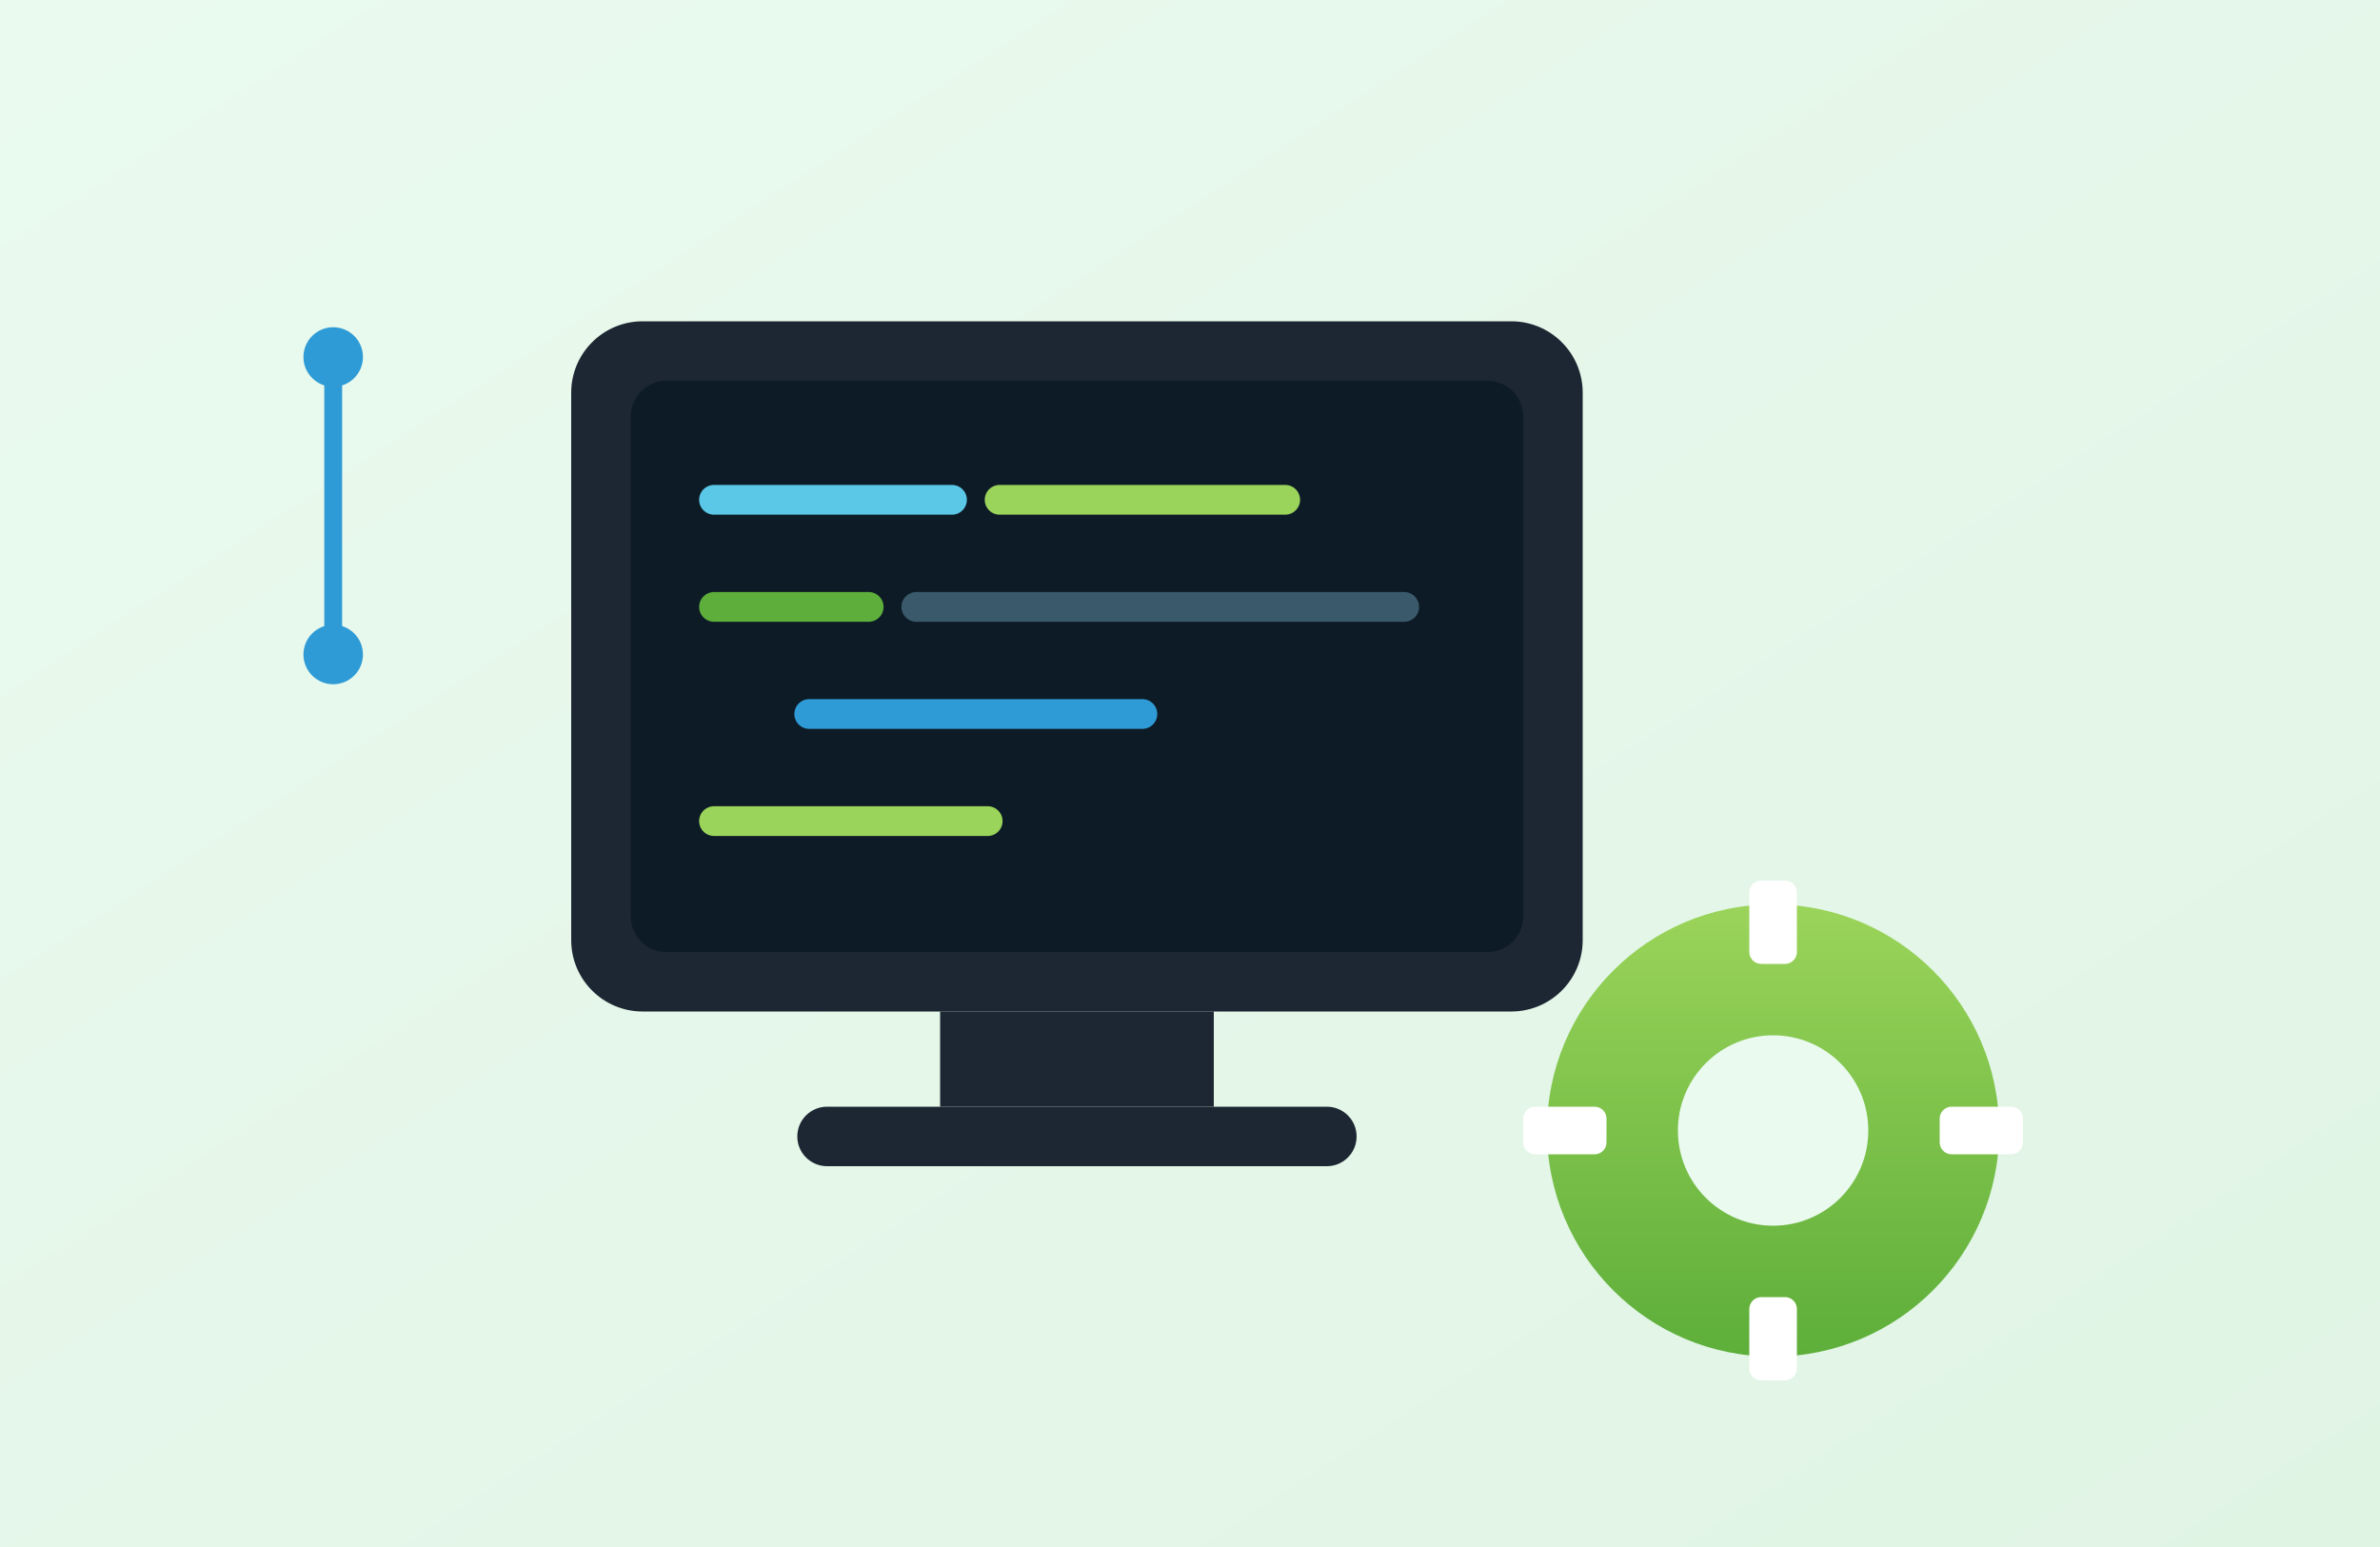
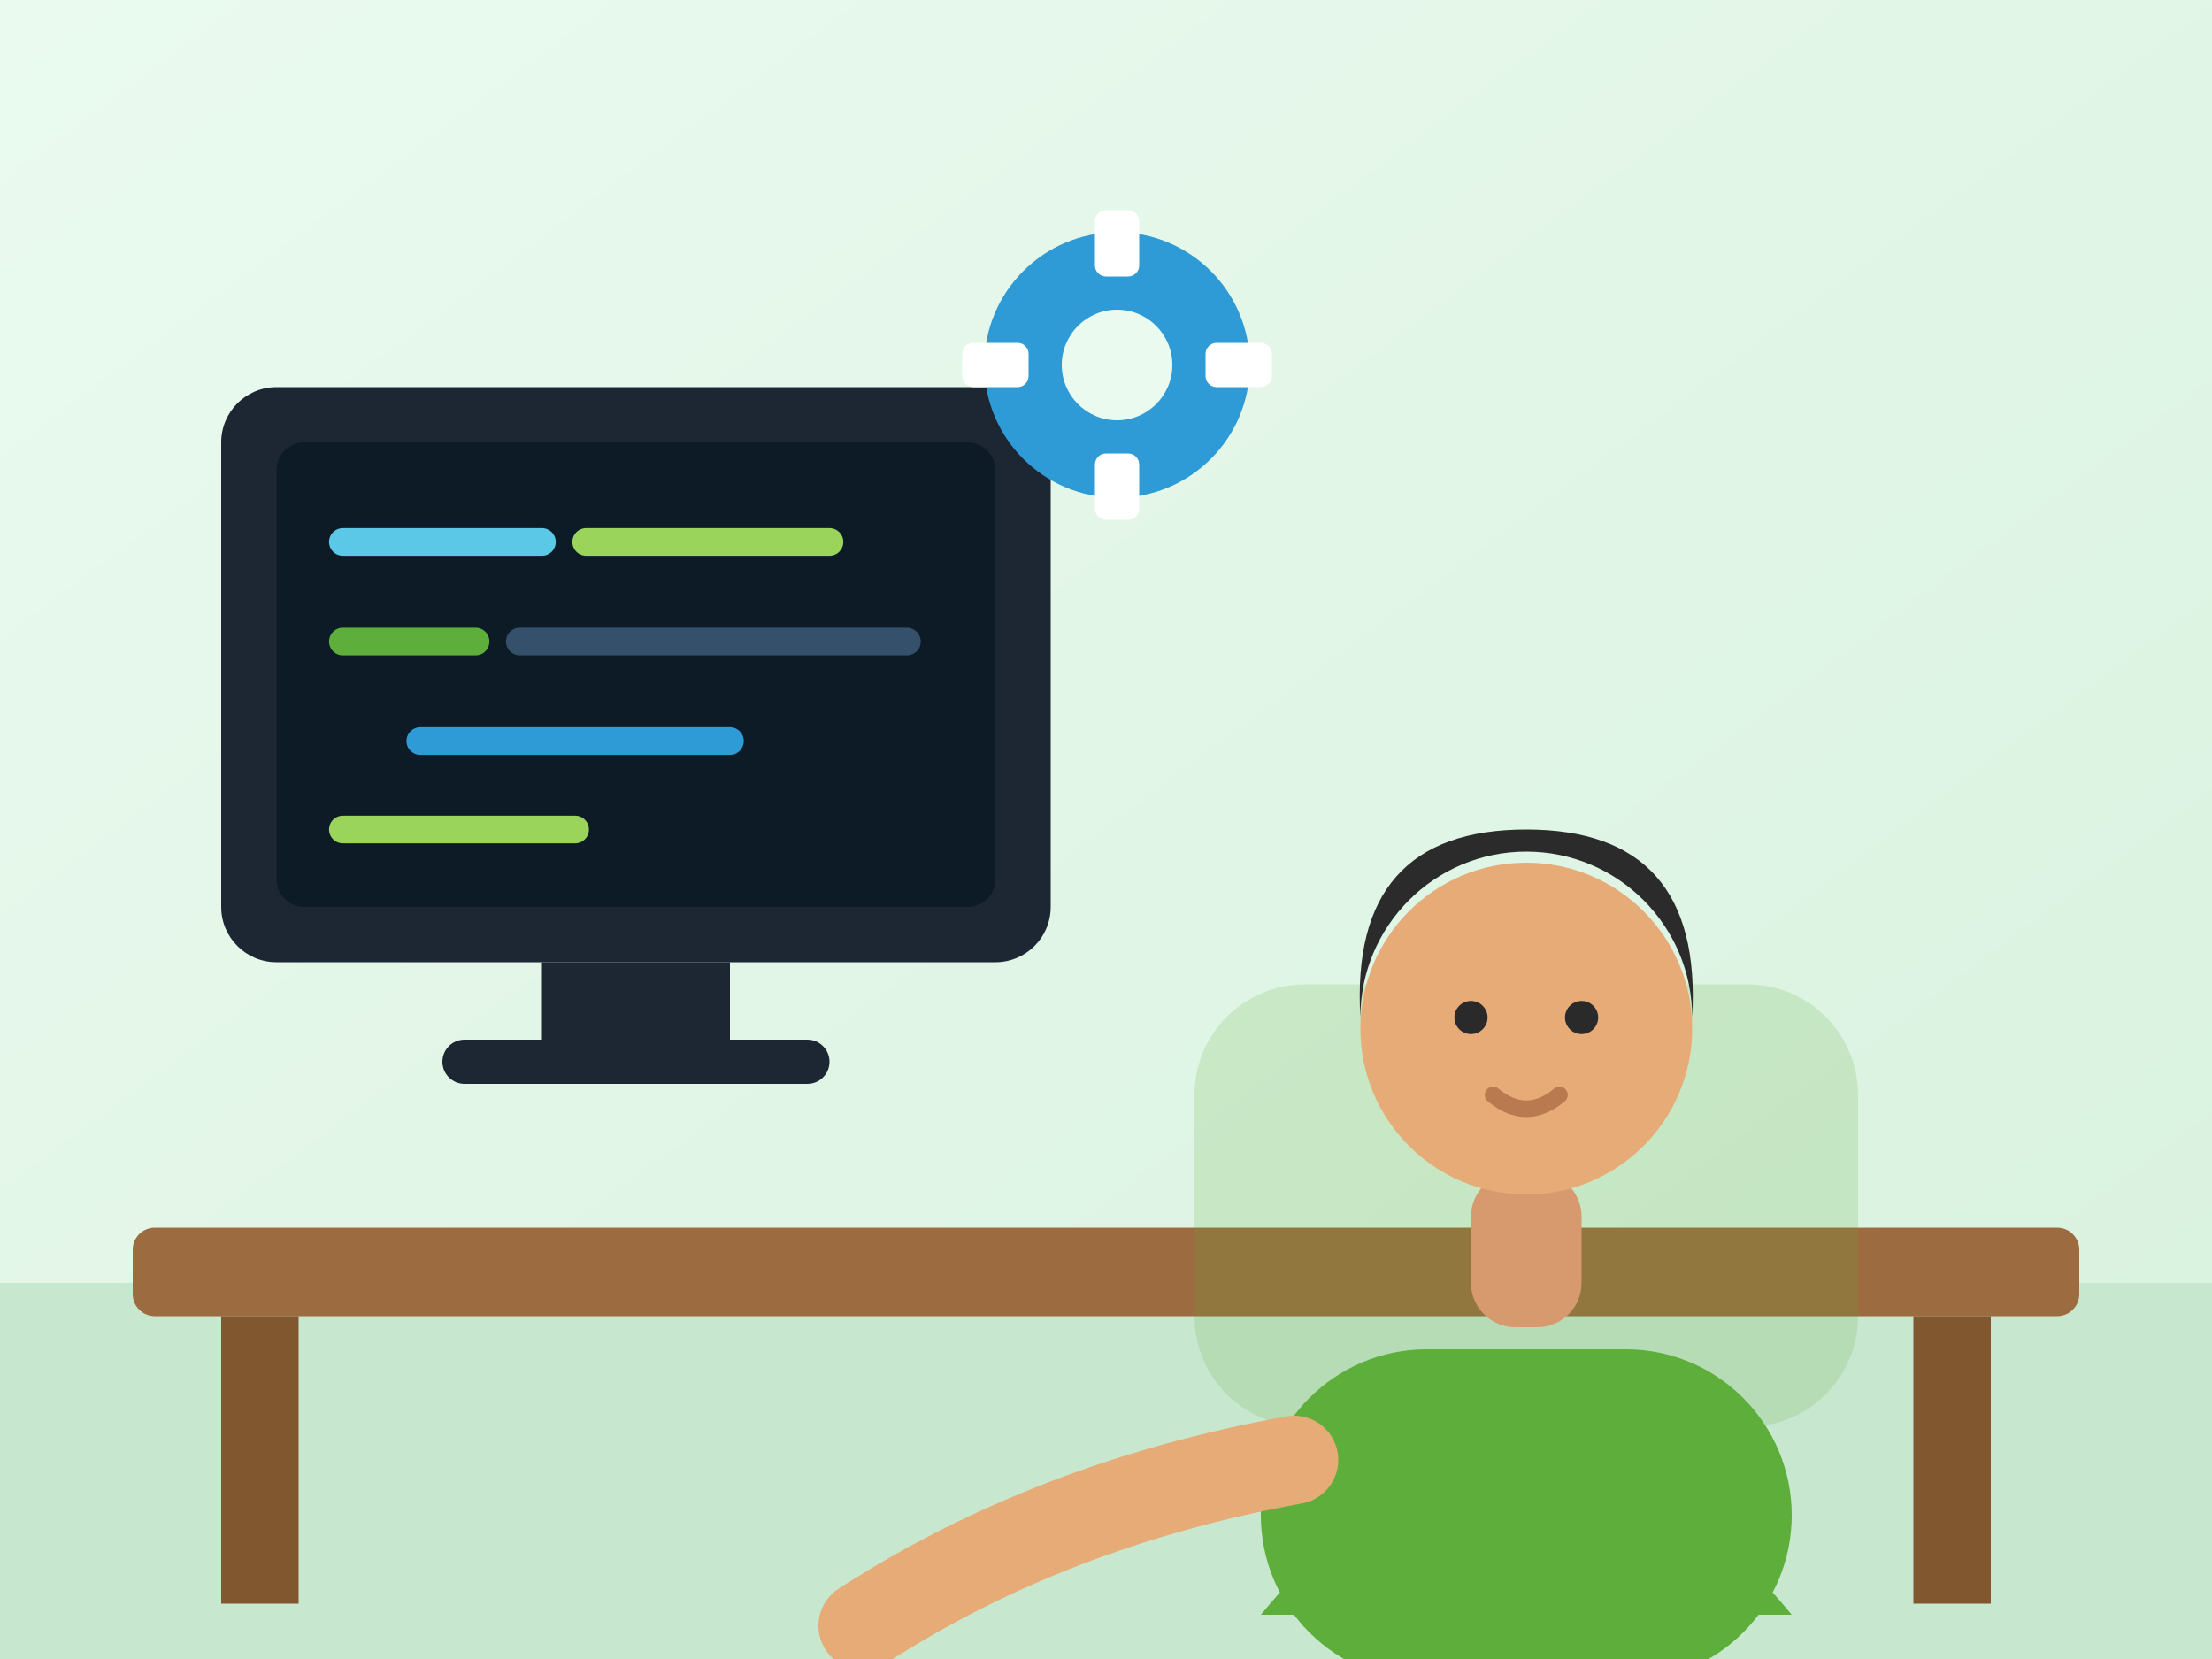
- <svg xmlns="http://www.w3.org/2000/svg" viewBox="0 0 400 260" role="img" aria-label="Sistemas y Hardware">
+ <svg xmlns="http://www.w3.org/2000/svg" viewBox="0 0 400 300" role="img" aria-label="Estudiante de Sistemas y Hardware">
  <defs>
    <linearGradient id="sy-bg" x1="0" y1="0" x2="1" y2="1">
      <stop offset="0" stop-color="#eafaef" />
-       <stop offset="1" stop-color="#e0f4e4" />
-     </linearGradient>
-     <linearGradient id="sy-green" x1="0" y1="0" x2="0" y2="1">
-       <stop offset="0" stop-color="#9BD45A" />
-       <stop offset="1" stop-color="#5DAE3A" />
+       <stop offset="1" stop-color="#d8f1de" />
    </linearGradient>
  </defs>
-   <rect width="400" height="260" fill="url(#sy-bg)" />
-   <g transform="translate(96,54)">
-     <rect width="170" height="116" rx="12" fill="#1d2733" />
-     <rect x="10" y="10" width="150" height="96" rx="6" fill="#0d1b26" />
+   <rect width="400" height="300" fill="url(#sy-bg)" />
+   <rect y="232" width="400" height="68" fill="#c8e7cf" />
+   <g transform="translate(40,70)">
+     <rect width="150" height="104" rx="10" fill="#1d2733" />
+     <rect x="10" y="10" width="130" height="84" rx="5" fill="#0d1b26" />
    <g stroke-linecap="round" stroke-width="5">
-       <line x1="24" y1="30" x2="64" y2="30" stroke="#5BC8E8" />
-       <line x1="72" y1="30" x2="120" y2="30" stroke="#9BD45A" />
-       <line x1="24" y1="48" x2="50" y2="48" stroke="#5DAE3A" />
-       <line x1="58" y1="48" x2="140" y2="48" stroke="#3a5a6b" />
-       <line x1="40" y1="66" x2="96" y2="66" stroke="#2E9BD6" />
-       <line x1="24" y1="84" x2="70" y2="84" stroke="#9BD45A" />
+       <line x1="22" y1="28" x2="58" y2="28" stroke="#5BC8E8" />
+       <line x1="66" y1="28" x2="110" y2="28" stroke="#9BD45A" />
+       <line x1="22" y1="46" x2="46" y2="46" stroke="#5DAE3A" />
+       <line x1="54" y1="46" x2="124" y2="46" stroke="#34506a" />
+       <line x1="36" y1="64" x2="92" y2="64" stroke="#2E9BD6" />
+       <line x1="22" y1="80" x2="64" y2="80" stroke="#9BD45A" />
    </g>
-     <rect x="62" y="116" width="46" height="16" fill="#1d2733" />
-     <rect x="38" y="132" width="94" height="10" rx="5" fill="#1d2733" />
+     <rect x="58" y="104" width="34" height="14" fill="#1d2733" />
+     <rect x="40" y="118" width="70" height="8" rx="4" fill="#1d2733" />
  </g>
-   <g transform="translate(258,150)">
-     <circle cx="40" cy="40" r="38" fill="url(#sy-green)" />
-     <circle cx="40" cy="40" r="16" fill="#eafaef" />
+   <rect x="24" y="222" width="352" height="16" rx="4" fill="#9c6b3f" />
+   <rect x="40" y="238" width="14" height="52" fill="#80572f" />
+   <rect x="346" y="238" width="14" height="52" fill="#80572f" />
+   <g transform="translate(228,86)">
+     <rect x="-12" y="92" width="120" height="80" rx="20" fill="#5DAE3A" opacity=".18" />
+     <path d="M0 206 q48 -58 96 0 Z" fill="#5DAE3A" />
+     <rect x="0" y="158" width="96" height="60" rx="30" fill="#5DAE3A" />
+     <rect x="38" y="126" width="20" height="28" rx="8" fill="#d79a6e" />
+     <circle cx="48" cy="100" r="30" fill="#e7ab78" />
+     <path d="M18 98 a30 30 0 0 1 60 0 q2 -34 -30 -34 q-32 0 -30 34 Z" fill="#2b2b2b" />
+     <circle cx="38" cy="98" r="3" fill="#2a2a2a" />
+     <circle cx="58" cy="98" r="3" fill="#2a2a2a" />
+     <path d="M42 112 q6 5 12 0" fill="none" stroke="#b97a4f" stroke-width="3" stroke-linecap="round" />
+     <path d="M6 178 q-44 8 -78 30" fill="none" stroke="#e7ab78" stroke-width="16" stroke-linecap="round" />
+   </g>
+   <g transform="translate(176,40)">
+     <circle cx="26" cy="26" r="24" fill="#2E9BD6" />
+     <circle cx="26" cy="26" r="10" fill="#eafaef" />
    <g fill="#fff">
-       <rect x="36" y="-2" width="8" height="14" rx="2" />
-       <rect x="36" y="68" width="8" height="14" rx="2" />
-       <rect x="-2" y="36" width="14" height="8" rx="2" />
-       <rect x="68" y="36" width="14" height="8" rx="2" />
+       <rect x="22" y="-2" width="8" height="12" rx="2" />
+       <rect x="22" y="42" width="8" height="12" rx="2" />
+       <rect x="-2" y="22" width="12" height="8" rx="2" />
+       <rect x="42" y="22" width="12" height="8" rx="2" />
    </g>
  </g>
-   <g fill="#2E9BD6">
-     <circle cx="56" cy="60" r="5" />
-     <circle cx="56" cy="110" r="5" />
-     <line x1="56" y1="60" x2="56" y2="110" stroke="#2E9BD6" stroke-width="3" />
-   </g>
</svg>
